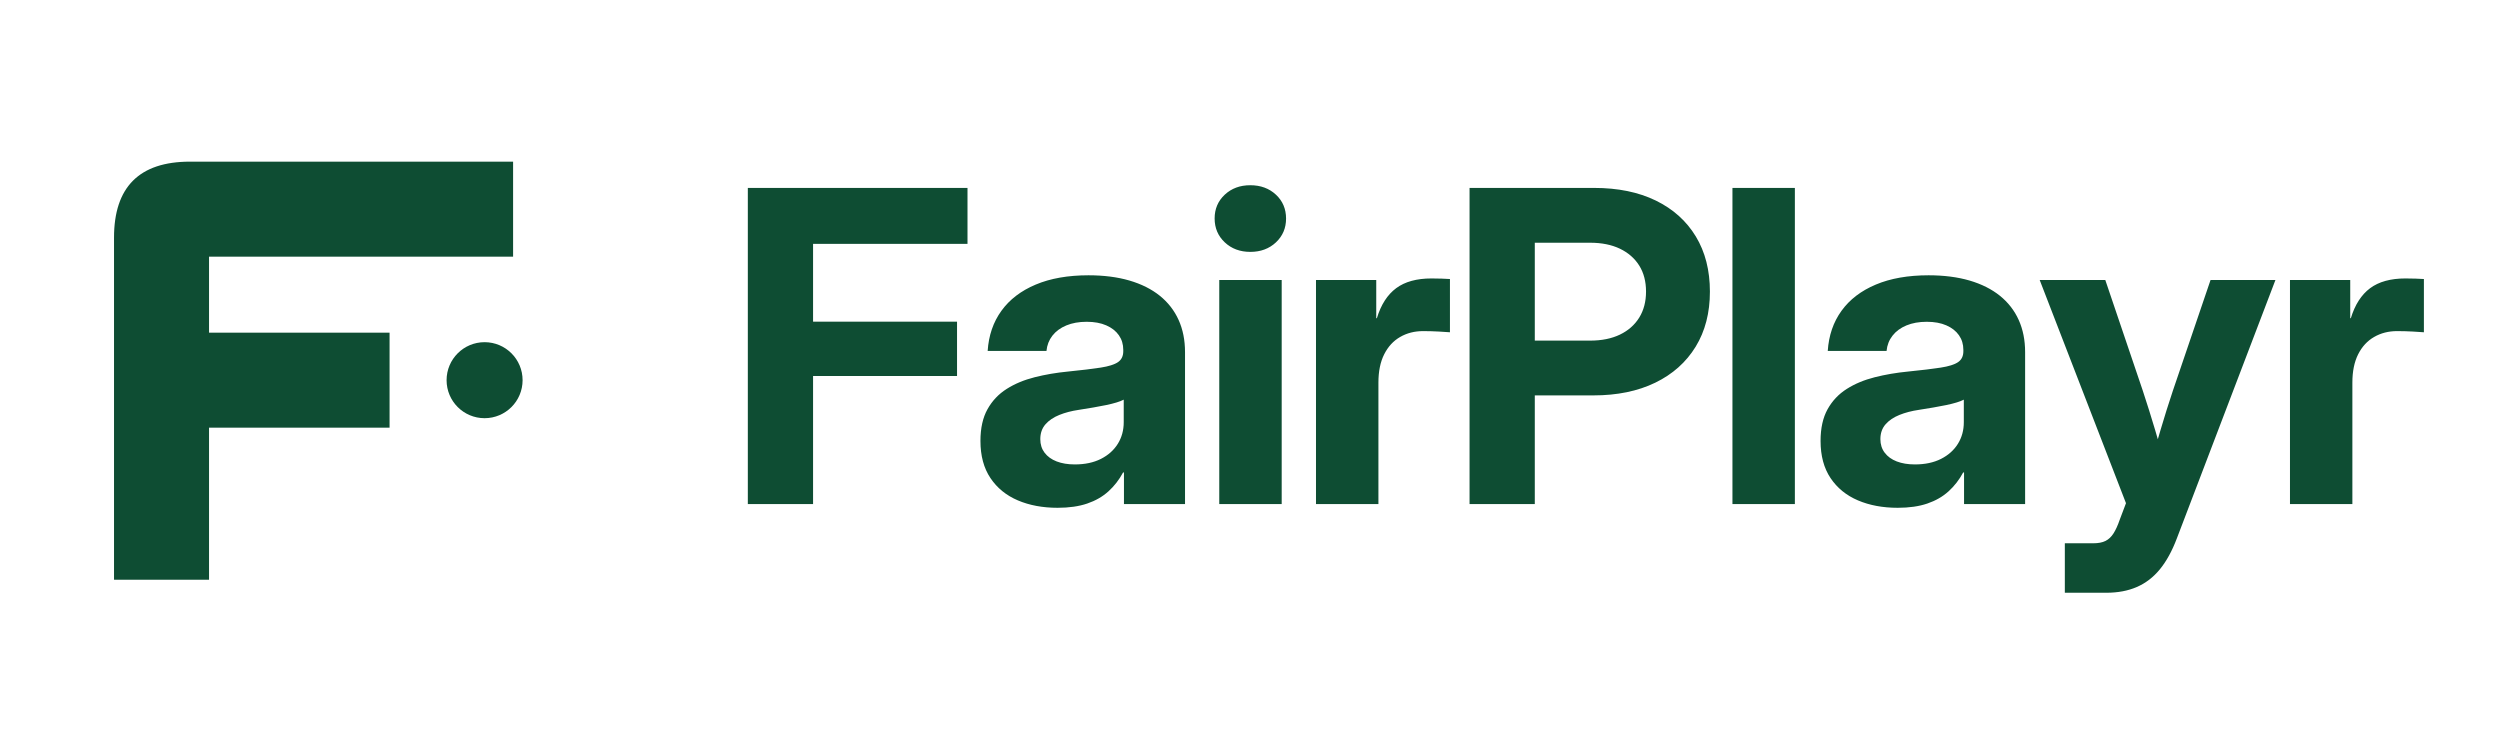
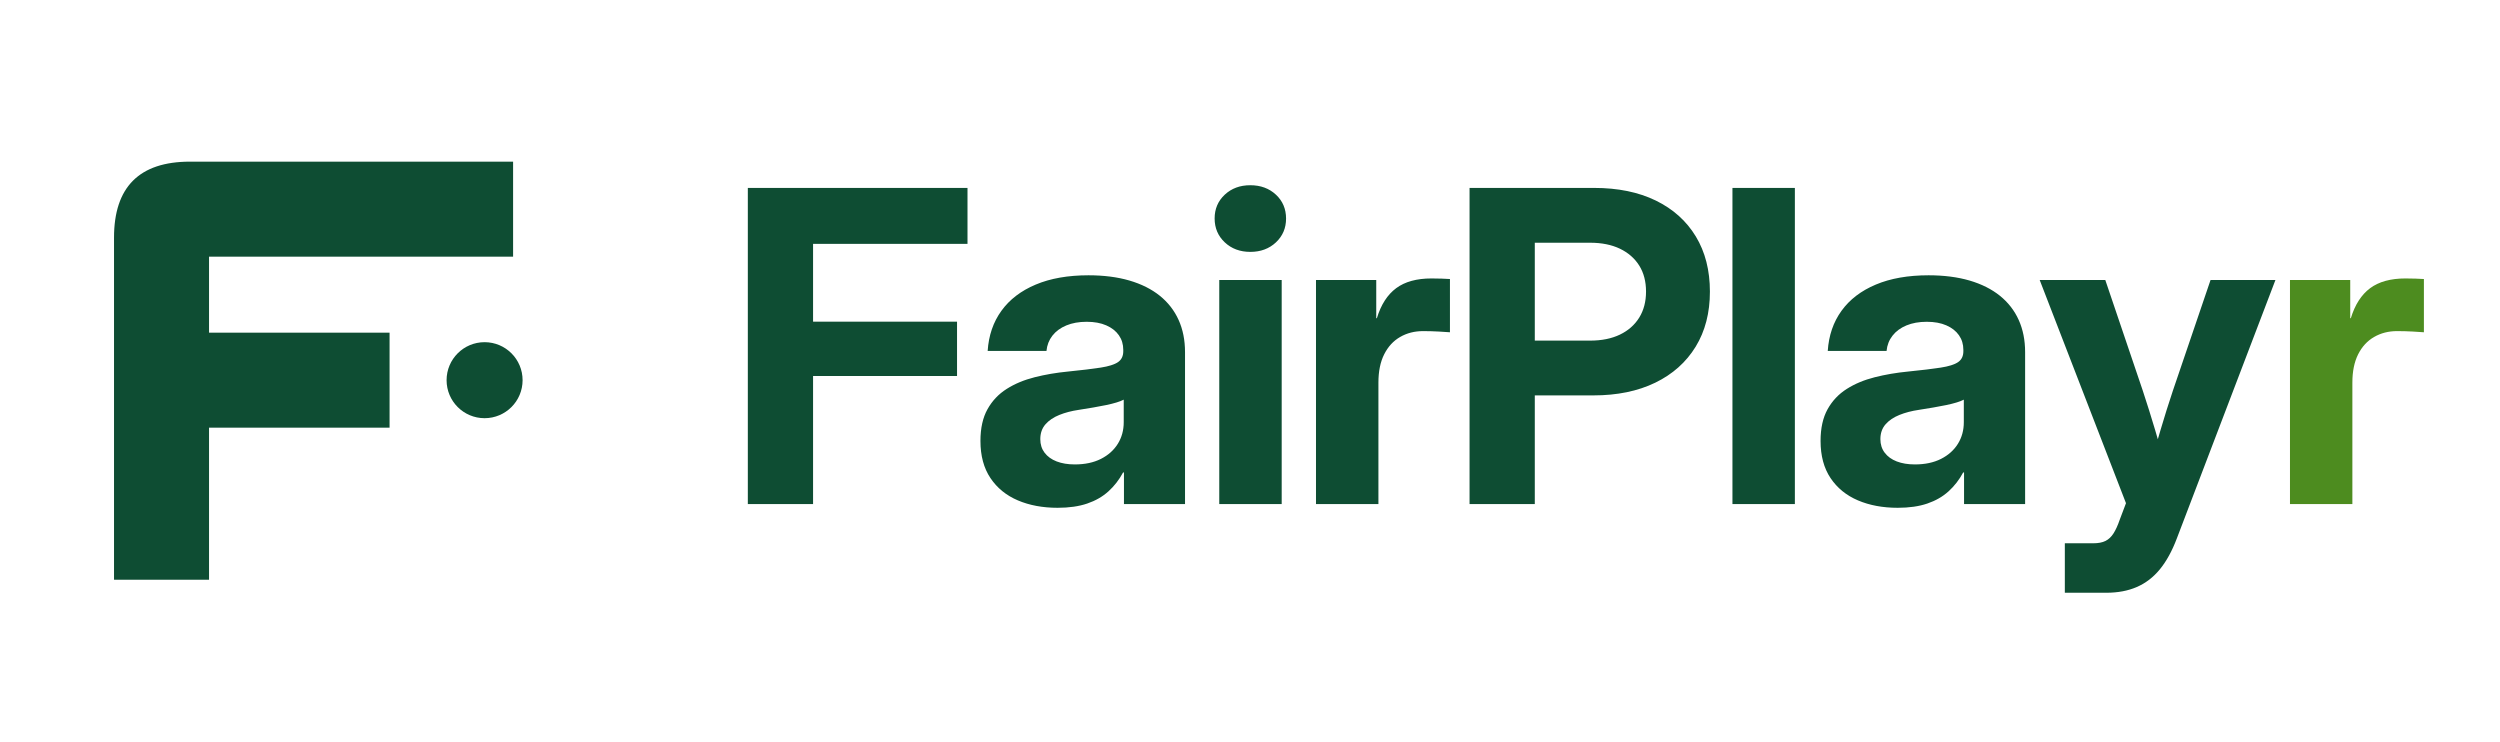
<svg xmlns="http://www.w3.org/2000/svg" width="863" height="256" viewBox="0 0 863 256" role="img">
  <g transform="translate(0 23) scale(.82)">
    <g fill="#0E4D33">
      <path d="M48 216V72Q48 40 80 40H216V80H88V112H164V152H88V216Z" />
      <circle cx="204" cy="132" r="16" />
    </g>
  </g>
-   <path fill="#0E4D33" transform="translate(250 174)" d="M8.15 0.0V-109.13H83.98V-89.82H30.67V-62.97H80.37V-44.21H30.67V0.0ZM115.09 1.29Q107.36 1.29 101.36 -1.27Q95.36 -3.82 91.91 -8.96Q88.45 -14.1 88.45 -21.79Q88.45 -28.38 90.88 -32.73Q93.3 -37.08 97.5 -39.74Q101.7 -42.4 107.17 -43.78Q112.64 -45.16 118.66 -45.74Q125.74 -46.45 129.93 -47.1Q134.12 -47.75 135.94 -49Q137.75 -50.25 137.75 -52.75V-53.24Q137.75 -56.11 136.23 -58.28Q134.71 -60.45 131.89 -61.68Q129.08 -62.92 125.12 -62.92Q121.12 -62.92 118.09 -61.66Q115.06 -60.4 113.29 -58.13Q111.53 -55.87 111.24 -52.85H90.94Q91.46 -60.87 95.69 -66.71Q99.91 -72.56 107.52 -75.76Q115.13 -78.97 125.75 -78.97Q133.68 -78.97 139.88 -77.16Q146.09 -75.34 150.37 -71.9Q154.65 -68.45 156.86 -63.54Q159.07 -58.64 159.07 -52.45V0.0H137.99V-10.91H137.69Q135.67 -7.14 132.64 -4.39Q129.62 -1.65 125.32 -0.18Q121.01 1.29 115.09 1.29ZM121.04 -13.68Q126.25 -13.68 130.04 -15.59Q133.83 -17.51 135.87 -20.8Q137.91 -24.08 137.91 -28.27V-36.04Q136.98 -35.54 135.43 -35.07Q133.89 -34.6 131.84 -34.17Q129.79 -33.74 127.38 -33.33Q124.97 -32.91 122.35 -32.51Q118.67 -31.97 115.67 -30.76Q112.67 -29.55 110.89 -27.52Q109.11 -25.49 109.11 -22.4Q109.11 -19.68 110.59 -17.72Q112.08 -15.75 114.76 -14.71Q117.44 -13.68 121.04 -13.68ZM170.89 0.0V-77.34H192.44V0.0ZM181.62 -87.05Q176.29 -87.05 172.79 -90.34Q169.29 -93.64 169.29 -98.59Q169.29 -103.53 172.79 -106.8Q176.29 -110.06 181.59 -110.06Q186.95 -110.06 190.45 -106.8Q193.95 -103.54 193.95 -98.55Q193.95 -93.62 190.45 -90.33Q186.94 -87.05 181.62 -87.05ZM204.28 0.0V-77.34H225.08V-64.16H225.3Q227.42 -71.15 231.96 -74.52Q236.49 -77.88 244.14 -77.88Q246.06 -77.88 247.65 -77.82Q249.23 -77.75 250.52 -77.68V-59.3Q249.35 -59.4 246.67 -59.55Q243.99 -59.7 241.24 -59.7Q236.83 -59.7 233.33 -57.68Q229.83 -55.67 227.83 -51.71Q225.83 -47.75 225.83 -41.91V0.0ZM257.29 0.0V-109.13H300.32Q312.61 -109.13 321.58 -104.77Q330.54 -100.4 335.4 -92.37Q340.26 -84.35 340.26 -73.34Q340.26 -62.36 335.34 -54.32Q330.41 -46.27 321.38 -41.89Q312.34 -37.51 300.05 -37.51H269.77V-56.42H298.89Q304.88 -56.42 309.19 -58.49Q313.5 -60.56 315.86 -64.36Q318.21 -68.17 318.21 -73.34Q318.21 -78.58 315.86 -82.33Q313.5 -86.08 309.19 -88.15Q304.88 -90.21 298.89 -90.21H279.81V0.0ZM369.59 -109.13V0.0H348.04V-109.13ZM405.09 1.29Q397.36 1.29 391.36 -1.27Q385.36 -3.82 381.91 -8.96Q378.46 -14.1 378.46 -21.79Q378.46 -28.38 380.88 -32.73Q383.3 -37.08 387.5 -39.74Q391.7 -42.4 397.17 -43.78Q402.64 -45.16 408.66 -45.74Q415.74 -46.45 419.93 -47.1Q424.12 -47.75 425.94 -49Q427.75 -50.25 427.75 -52.75V-53.24Q427.75 -56.11 426.23 -58.28Q424.71 -60.45 421.89 -61.68Q419.08 -62.92 415.12 -62.92Q411.12 -62.92 408.09 -61.66Q405.06 -60.4 403.3 -58.13Q401.53 -55.87 401.24 -52.85H380.94Q381.46 -60.87 385.69 -66.71Q389.91 -72.56 397.52 -75.76Q405.13 -78.97 415.75 -78.97Q423.68 -78.97 429.89 -77.16Q436.09 -75.34 440.37 -71.9Q444.65 -68.45 446.86 -63.54Q449.07 -58.64 449.07 -52.45V0.0H427.99V-10.91H427.69Q425.67 -7.14 422.64 -4.39Q419.62 -1.65 415.32 -0.18Q411.02 1.29 405.09 1.29ZM411.04 -13.68Q416.25 -13.68 420.04 -15.59Q423.83 -17.51 425.87 -20.8Q427.91 -24.08 427.91 -28.27V-36.04Q426.98 -35.54 425.43 -35.07Q423.89 -34.6 421.84 -34.17Q419.79 -33.74 417.38 -33.33Q414.97 -32.91 412.35 -32.51Q408.67 -31.97 405.67 -30.76Q402.67 -29.55 400.89 -27.52Q399.11 -25.49 399.11 -22.4Q399.11 -19.68 400.6 -17.72Q402.08 -15.75 404.76 -14.71Q407.44 -13.68 411.04 -13.68ZM462.78 30.62V13.54H472.61Q475.19 13.54 476.82 12.73Q478.45 11.92 479.59 10.12Q480.73 8.33 481.74 5.38L483.89 -0.3L454.1 -77.34H476.75L489.69 -39.14Q491.93 -32.35 493.97 -25.5Q496.01 -18.64 497.96 -11.81H491.89Q493.76 -18.64 495.8 -25.52Q497.83 -32.39 500.08 -39.14L513.08 -77.34H535.48L501.43 11.9Q498.98 18.37 495.6 22.51Q492.21 26.65 487.63 28.63Q483.06 30.62 477.04 30.62Q473.56 30.62 469.91 30.62Q466.27 30.62 462.78 30.62ZM540.5 0.0V-77.34H561.3V-64.16H561.51Q563.64 -71.15 568.17 -74.52Q572.71 -77.88 580.35 -77.88Q582.28 -77.88 583.86 -77.82Q585.45 -77.75 586.73 -77.68V-59.3Q585.57 -59.4 582.89 -59.55Q580.21 -59.7 577.46 -59.7Q573.05 -59.7 569.55 -57.68Q566.04 -55.67 564.04 -51.71Q562.04 -47.75 562.04 -41.91V0.0Z" />
+   <path fill="#0E4D33" transform="translate(250 174)" d="M8.15 0.0V-109.13H83.98V-89.82H30.67V-62.97H80.37V-44.21H30.67V0.0ZM115.09 1.29Q107.36 1.29 101.36 -1.27Q95.36 -3.82 91.91 -8.96Q88.45 -14.1 88.45 -21.79Q88.45 -28.38 90.88 -32.73Q93.3 -37.08 97.5 -39.74Q101.7 -42.4 107.17 -43.78Q112.64 -45.16 118.66 -45.74Q125.74 -46.45 129.93 -47.1Q134.12 -47.75 135.94 -49Q137.75 -50.25 137.75 -52.75V-53.24Q137.75 -56.11 136.23 -58.28Q134.71 -60.45 131.89 -61.68Q129.08 -62.92 125.12 -62.92Q121.12 -62.92 118.09 -61.66Q115.06 -60.4 113.29 -58.13Q111.53 -55.87 111.24 -52.85H90.94Q91.46 -60.87 95.69 -66.71Q99.91 -72.56 107.52 -75.76Q115.13 -78.97 125.75 -78.97Q133.68 -78.97 139.88 -77.16Q146.09 -75.34 150.37 -71.9Q154.65 -68.45 156.86 -63.54Q159.07 -58.64 159.07 -52.45V0.0H137.99V-10.91H137.69Q135.67 -7.14 132.64 -4.39Q129.62 -1.65 125.32 -0.18Q121.01 1.29 115.09 1.29ZM121.04 -13.68Q126.25 -13.68 130.04 -15.59Q133.83 -17.51 135.87 -20.8Q137.91 -24.08 137.91 -28.27V-36.04Q136.98 -35.54 135.43 -35.07Q133.89 -34.6 131.84 -34.17Q129.79 -33.74 127.38 -33.33Q124.97 -32.91 122.35 -32.51Q118.67 -31.97 115.67 -30.76Q112.67 -29.55 110.89 -27.52Q109.11 -25.49 109.11 -22.4Q109.11 -19.68 110.59 -17.72Q112.08 -15.75 114.76 -14.71Q117.44 -13.68 121.04 -13.68ZM170.89 0.0V-77.34H192.44V0.0ZM181.62 -87.05Q176.29 -87.05 172.79 -90.34Q169.29 -93.64 169.29 -98.59Q169.29 -103.53 172.79 -106.8Q176.29 -110.06 181.59 -110.06Q186.95 -110.06 190.45 -106.8Q193.95 -103.54 193.95 -98.55Q193.95 -93.62 190.45 -90.33Q186.94 -87.05 181.62 -87.05ZM204.28 0.0V-77.34H225.08V-64.16H225.3Q227.42 -71.15 231.96 -74.52Q236.49 -77.88 244.14 -77.88Q246.06 -77.88 247.65 -77.82Q249.23 -77.75 250.52 -77.68V-59.3Q249.35 -59.4 246.67 -59.55Q243.99 -59.7 241.24 -59.7Q236.83 -59.7 233.33 -57.68Q229.83 -55.67 227.83 -51.71Q225.83 -47.75 225.83 -41.91V0.0ZM257.29 0.0V-109.13H300.32Q312.61 -109.13 321.58 -104.77Q330.54 -100.4 335.4 -92.37Q340.26 -84.35 340.26 -73.34Q340.26 -62.36 335.34 -54.32Q330.41 -46.27 321.38 -41.89Q312.34 -37.51 300.05 -37.51H269.77V-56.42H298.89Q304.88 -56.42 309.19 -58.49Q313.5 -60.56 315.86 -64.36Q318.21 -68.17 318.21 -73.34Q318.21 -78.58 315.86 -82.33Q313.5 -86.08 309.19 -88.15Q304.88 -90.21 298.89 -90.21H279.81V0.0ZM369.59 -109.13V0.0H348.04V-109.13ZM405.09 1.29Q397.36 1.29 391.36 -1.27Q385.36 -3.82 381.91 -8.96Q378.46 -14.1 378.46 -21.79Q378.46 -28.38 380.88 -32.73Q383.3 -37.08 387.5 -39.74Q391.7 -42.4 397.17 -43.78Q402.64 -45.16 408.66 -45.74Q415.74 -46.45 419.93 -47.1Q424.12 -47.75 425.94 -49Q427.75 -50.25 427.75 -52.75V-53.24Q427.75 -56.11 426.23 -58.28Q424.71 -60.45 421.89 -61.68Q419.08 -62.92 415.12 -62.92Q411.12 -62.92 408.09 -61.66Q405.06 -60.4 403.3 -58.13Q401.53 -55.87 401.24 -52.85H380.94Q381.46 -60.87 385.69 -66.71Q389.91 -72.56 397.52 -75.76Q405.13 -78.97 415.75 -78.97Q423.68 -78.97 429.89 -77.16Q436.09 -75.34 440.37 -71.9Q444.65 -68.45 446.86 -63.54Q449.07 -58.64 449.07 -52.45V0.0H427.99V-10.91H427.69Q425.67 -7.14 422.64 -4.39Q419.62 -1.65 415.32 -0.18Q411.02 1.29 405.09 1.29ZM411.04 -13.68Q416.25 -13.68 420.04 -15.59Q423.83 -17.51 425.87 -20.8Q427.91 -24.08 427.91 -28.27V-36.04Q426.98 -35.54 425.43 -35.07Q423.89 -34.6 421.84 -34.17Q419.79 -33.74 417.38 -33.33Q414.97 -32.91 412.35 -32.51Q408.67 -31.97 405.67 -30.76Q402.67 -29.55 400.89 -27.52Q399.11 -25.49 399.11 -22.4Q399.11 -19.68 400.6 -17.72Q402.08 -15.75 404.76 -14.71Q407.44 -13.68 411.04 -13.68ZM462.78 30.62V13.54H472.61Q475.19 13.54 476.82 12.73Q478.45 11.92 479.59 10.12Q480.73 8.33 481.74 5.38L483.89 -0.3L454.1 -77.34H476.75L489.69 -39.14Q491.93 -32.35 493.97 -25.5Q496.01 -18.64 497.96 -11.81H491.89Q493.76 -18.64 495.8 -25.52Q497.83 -32.39 500.08 -39.14L513.08 -77.34H535.48L501.43 11.9Q498.98 18.37 495.6 22.51Q492.21 26.65 487.63 28.63Q483.06 30.62 477.04 30.62Q473.56 30.62 469.91 30.62Q466.27 30.62 462.78 30.62Z" />
+   <path fill="#4D8C1F" transform="translate(250 174)" d="M540.5 0.0V-77.34H561.3V-64.16H561.51Q563.64 -71.15 568.17 -74.52Q572.71 -77.88 580.35 -77.88Q582.28 -77.88 583.86 -77.82Q585.45 -77.75 586.73 -77.68V-59.3Q585.57 -59.4 582.89 -59.55Q580.21 -59.7 577.46 -59.7Q573.05 -59.7 569.55 -57.68Q566.04 -55.67 564.04 -51.71Q562.04 -47.75 562.04 -41.91V0.0Z" />
</svg>
